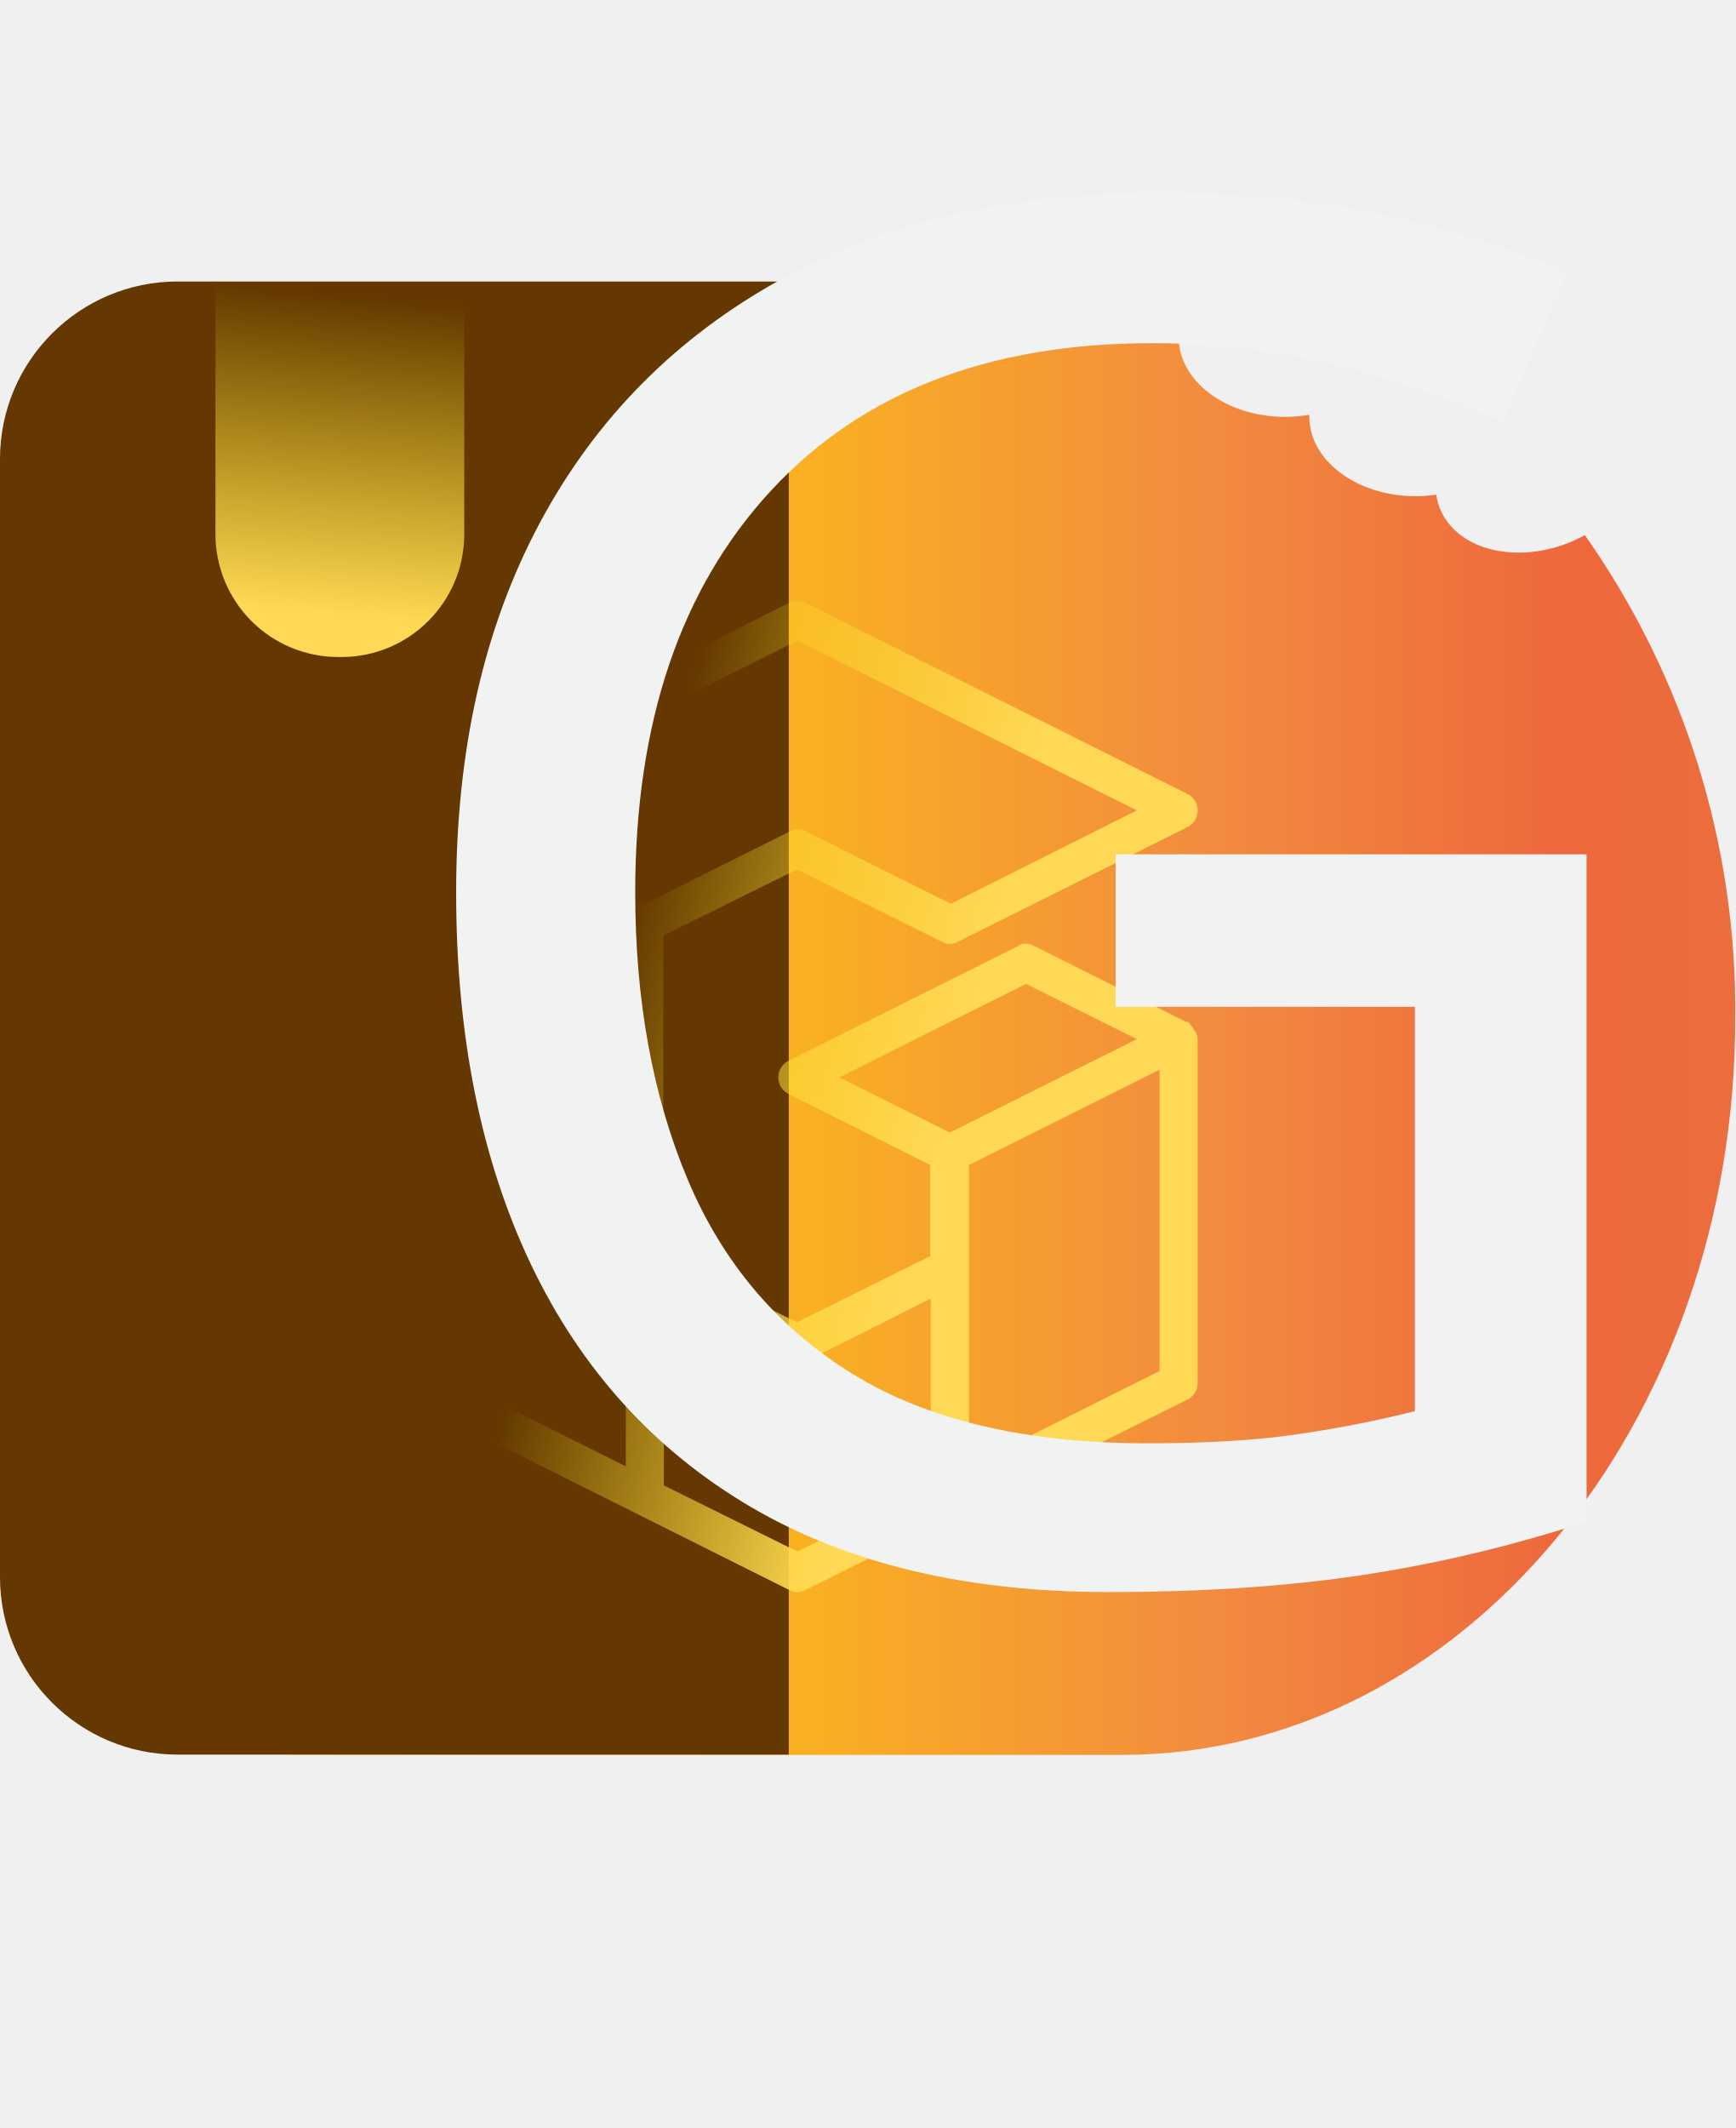
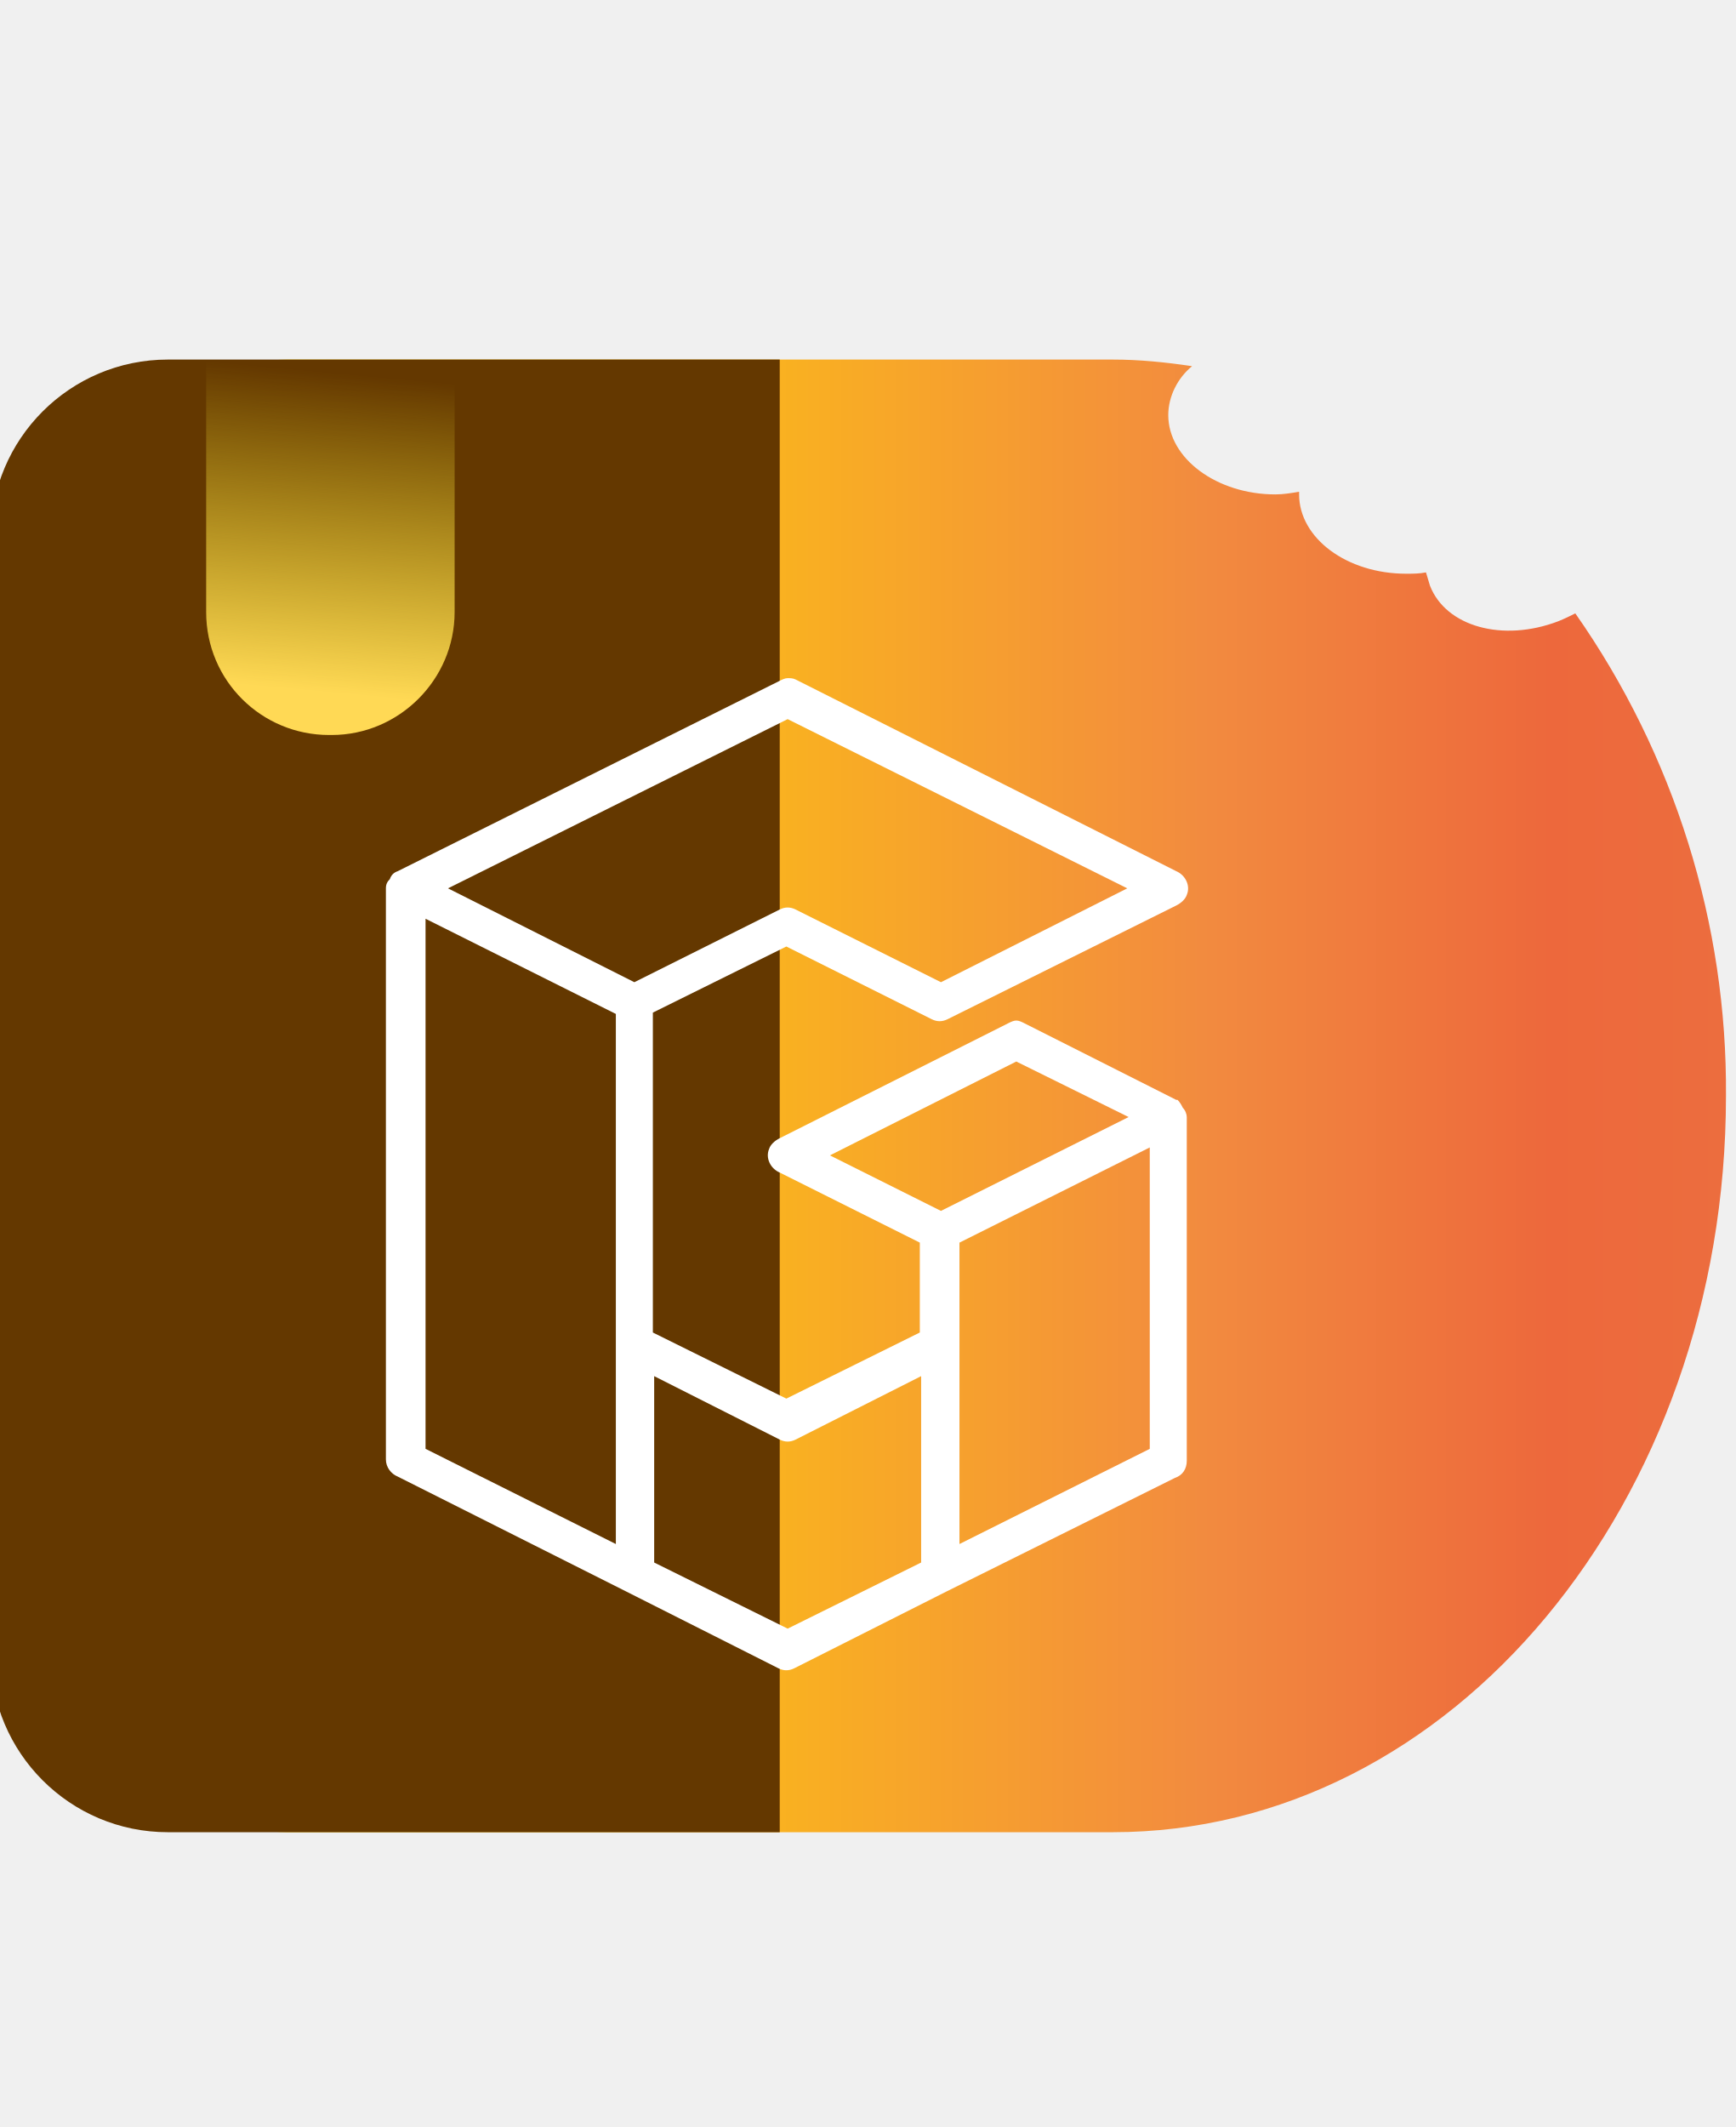
- <svg xmlns="http://www.w3.org/2000/svg" xmlns:xlink="http://www.w3.org/1999/xlink" viewBox="0 0 131.27 160.94">
-   <defs>
-     <style>.cls-1{fill:url(#linear-gradient);}.cls-2{fill:url(#linear-gradient-2);}.cls-3{fill:url(#linear-gradient-3);}.cls-4{fill:url(#linear-gradient-4);}.cls-5{font-size:144.21px;fill:#f1f2f2;font-family:SOV_3Dslim;}</style>
-     <linearGradient id="linear-gradient" x1="11.22" y1="77" x2="131.27" y2="77" gradientUnits="userSpaceOnUse">
-       <stop offset="0" stop-color="#fff33b" />
-       <stop offset="0.04" stop-color="#fee72e" />
-       <stop offset="0.12" stop-color="#fed51b" />
-       <stop offset="0.2" stop-color="#fdca10" />
-       <stop offset="0.28" stop-color="#fdc70c" />
-       <stop offset="0.32" stop-color="#fcbd17" />
-       <stop offset="0.67" stop-color="#f28b3f" />
-       <stop offset="0.89" stop-color="#ed683c" />
-       <stop offset="1" stop-color="#ec6d3e" />
-     </linearGradient>
-     <linearGradient id="linear-gradient-2" x1="29.83" y1="16.36" x2="29.83" y2="16.49" gradientUnits="userSpaceOnUse">
-       <stop offset="0" stop-color="#a97c50" />
-       <stop offset="0.03" stop-color="#8b5e3c" />
-       <stop offset="0.08" stop-color="#7e4a10" />
-       <stop offset="0.12" stop-color="#7a4b1a" />
-       <stop offset="0.2" stop-color="#764c25" />
-       <stop offset="0.28" stop-color="#754c29" />
-       <stop offset="0.67" stop-color="#754c29" />
-       <stop offset="0.89" stop-color="#603913" />
-       <stop offset="1" stop-color="#643800" />
-     </linearGradient>
-     <linearGradient id="linear-gradient-3" x1="24.3" y1="46.36" x2="26.51" y2="22.33" gradientUnits="userSpaceOnUse">
-       <stop offset="0" stop-color="#ffd955" />
-       <stop offset="1" stop-color="#fded28" stop-opacity="0" />
-     </linearGradient>
-     <linearGradient id="linear-gradient-4" x1="74.1" y1="74.71" x2="48.04" y2="67.99" xlink:href="#linear-gradient-3" />
-   </defs>
-   <g id="Layer_2" data-name="Layer 2">
-     <g id="Layer_3" data-name="Layer 3">
-       <path class="cls-1" d="M119.89,40.47a12.75,12.75,0,0,1-1.29.61c-4.16,1.61-8.49.41-9.69-2.67a4.66,4.66,0,0,1-.26-1,9.67,9.67,0,0,1-1.53.12c-4.46,0-8.07-2.69-8.07-6,0-.06,0-.11,0-.16a10.72,10.72,0,0,1-1.82.16c-4.45,0-8.06-2.69-8.06-6a5.1,5.1,0,0,1,1.76-3.73,38.83,38.83,0,0,0-6-.49H22.39c-6.17,0-11.17,6-11.17,13.42v84.57c0,7.41,5,13.42,11.17,13.42H84.91c12.8,0,24.39-6.23,32.78-16.32s13.58-24,13.58-39.39A62.32,62.32,0,0,0,119.89,40.47Z" />
-       <path class="cls-2" d="M59.67,21.29V132.7H13.43A13.43,13.43,0,0,1,0,119.28V34.71A13.43,13.43,0,0,1,13.43,21.29Z" />
-       <path class="cls-3" d="M16.3,21.29H35.12a0,0,0,0,1,0,0V40.4a9.29,9.29,0,0,1-9.29,9.29h-.23A9.29,9.29,0,0,1,16.3,40.4V21.29A0,0,0,0,1,16.3,21.29Z" />
-       <path class="cls-4" d="M60.32,45.43a1.2,1.2,0,0,1,.57.14L89.74,60a1.41,1.41,0,0,1,0,2.6L72.43,71.24a1.23,1.23,0,0,1-1.15,0l-11-5.48-10.1,5V95l10.1,5,10.09-5V88.11L59.74,82.78a1.41,1.41,0,0,1,0-2.6l17.31-8.65a.78.78,0,0,1,.57-.15,1.25,1.25,0,0,1,.58.15l11.54,5.76h.14a2.34,2.34,0,0,1,.43.58,1,1,0,0,1,.29.72v26a1.39,1.39,0,0,1-.86,1.3L72.43,114.5l-11.54,5.77a1.23,1.23,0,0,1-1.15,0L48.2,114.5l-17.3-8.65a1.39,1.39,0,0,1-.87-1.3V61.29a1,1,0,0,1,.29-.72A.89.89,0,0,1,30.9,60L59.74,45.57A.81.81,0,0,1,60.32,45.43ZM32.92,63.6v40.09l14.42,7.21V70.81Zm27.4-15.15L34.65,61.29l14.13,7.06,11-5.48a1.23,1.23,0,0,1,1.15,0l11,5.48L86,61.29ZM50.22,98.21v14.13l10.1,5,10.09-5V98.21L60.89,103a1.18,1.18,0,0,1-1.15,0Zm27.4-23.8L63.49,81.48l8.36,4.18L86,78.59Zm10.1,6.49L73.3,88.11V110.9l14.42-7.21Z" />
-       <text class="cls-5" transform="translate(25.71 118.97)">G</text>
-     </g>
-   </g>
+ <svg xmlns="http://www.w3.org/2000/svg" version="1.1" id="Layer_1" x="0px" y="0px" viewBox="0 0 131.3 160.9" style="enable-background:new 0 0 131.3 160.9;" xml:space="preserve">
+   <style type="text/css">
+ 	.st0{fill:url(#SVGID_1_);}
+ 	.st1{fill:url(#SVGID_2_);}
+ 	.st2{fill:url(#SVGID_3_);}
+ 	.st3{fill:#FFFFFF;}
+ </style>
+   <linearGradient id="SVGID_1_" gradientUnits="userSpaceOnUse" x1="10.514" y1="78.962" x2="130.567" y2="78.962" gradientTransform="matrix(1 0 0 -1 0 161.8898)">
+     <stop offset="0" style="stop-color:#FFF33B" />
+     <stop offset="4.000000e-02" style="stop-color:#FEE72E" />
+     <stop offset="0.12" style="stop-color:#FED51B" />
+     <stop offset="0.2" style="stop-color:#FDCA10" />
+     <stop offset="0.28" style="stop-color:#FDC70C" />
+     <stop offset="0.32" style="stop-color:#FCBD17" />
+     <stop offset="0.67" style="stop-color:#F28B3F" />
+     <stop offset="0.89" style="stop-color:#ED683C" />
+     <stop offset="1" style="stop-color:#EC6D3E" />
+   </linearGradient>
+   <path class="st0" d="M119.2,46.4c-0.4,0.2-0.8,0.4-1.3,0.6c-4.2,1.6-8.5,0.4-9.7-2.7c-0.1-0.3-0.2-0.7-0.3-1c-0.5,0.1-1,0.1-1.5,0.1  c-4.5,0-8.1-2.7-8.1-6c0-0.1,0-0.1,0-0.2c-0.6,0.1-1.2,0.2-1.8,0.2c-4.4,0-8.1-2.7-8.1-6c0-1.4,0.7-2.8,1.8-3.7c-2-0.3-4-0.5-6-0.5  H21.7c-6.2,0-11.2,6-11.2,13.4v84.6c0,7.4,5,13.4,11.2,13.4h62.5c12.8,0,24.4-6.2,32.8-16.3s13.6-24,13.6-39.4  C130.7,69.9,126.7,57.1,119.2,46.4z" />
+   <linearGradient id="SVGID_2_" gradientUnits="userSpaceOnUse" x1="29.129" y1="139.617" x2="29.129" y2="139.487" gradientTransform="matrix(1 0 0 -1 0 161.8898)">
+     <stop offset="0" style="stop-color:#A97C50" />
+     <stop offset="3.000000e-02" style="stop-color:#8B5E3C" />
+     <stop offset="8.000000e-02" style="stop-color:#7E4A10" />
+     <stop offset="0.12" style="stop-color:#7A4B1A" />
+     <stop offset="0.2" style="stop-color:#764C25" />
+     <stop offset="0.28" style="stop-color:#754C29" />
+     <stop offset="0.67" style="stop-color:#754C29" />
+     <stop offset="0.89" style="stop-color:#603913" />
+     <stop offset="1" style="stop-color:#643800" />
+   </linearGradient>
+   <path class="st1" d="M59,27.2v111.4H12.7c-7.4,0-13.4-6-13.4-13.4V40.6c0-7.4,6-13.4,13.4-13.4H59z" />
+   <linearGradient id="SVGID_3_" gradientUnits="userSpaceOnUse" x1="23.597" y1="109.617" x2="25.807" y2="133.647" gradientTransform="matrix(1 0 0 -1 0 161.8898)">
+     <stop offset="0" style="stop-color:#FFD955" />
+     <stop offset="1" style="stop-color:#FDED28;stop-opacity:0" />
+   </linearGradient>
+   <path class="st2" d="M15.6,27.2h18.8l0,0v19.1c0,5.1-4.2,9.3-9.3,9.3h0h-0.2c-5.1,0-9.3-4.1-9.3-9.3c0,0,0,0,0,0V27.2L15.6,27.2z" />
+   <path class="st3" d="M59.6,51.3c0.2,0,0.4,0,0.6,0.1L89,65.9c0.7,0.3,1.1,1.1,0.8,1.8c-0.1,0.3-0.4,0.6-0.8,0.8l-17.3,8.6  c-0.4,0.2-0.8,0.2-1.2,0l-11-5.5l-10.1,5v24.2l10.1,5l10.1-5V94L59,88.7c-0.7-0.3-1.1-1.1-0.8-1.8c0.1-0.3,0.4-0.6,0.8-0.8l17.3-8.7  c0.2-0.1,0.4-0.2,0.6-0.2c0.2,0,0.4,0.1,0.6,0.2L89,83.2h0.1c0.2,0.2,0.3,0.4,0.4,0.6c0.2,0.2,0.3,0.5,0.3,0.7v26  c0,0.6-0.3,1.1-0.9,1.3l-17.3,8.6l-11.5,5.8c-0.4,0.2-0.8,0.2-1.2,0l-11.5-5.8l-17.3-8.7c-0.5-0.2-0.9-0.7-0.9-1.3V67.2  c0-0.3,0.1-0.5,0.3-0.7c0.1-0.3,0.3-0.5,0.6-0.6L59,51.5C59.2,51.4,59.4,51.3,59.6,51.3z M32.2,69.5v40.1l14.4,7.2V76.7L32.2,69.5z   M59.6,54.4L33.9,67.2l14.1,7.1l11-5.5c0.4-0.2,0.8-0.2,1.2,0l11,5.5l14.1-7.1L59.6,54.4z M49.5,104.1v14.1l10.1,5l10.1-5v-14.1  l-9.5,4.8c-0.4,0.2-0.8,0.2-1.2,0L49.5,104.1z M76.9,80.3l-14.1,7.1l8.4,4.2l14.2-7.1L76.9,80.3z M87,86.8L72.6,94v22.8l14.4-7.2  V86.8z" />
</svg>
